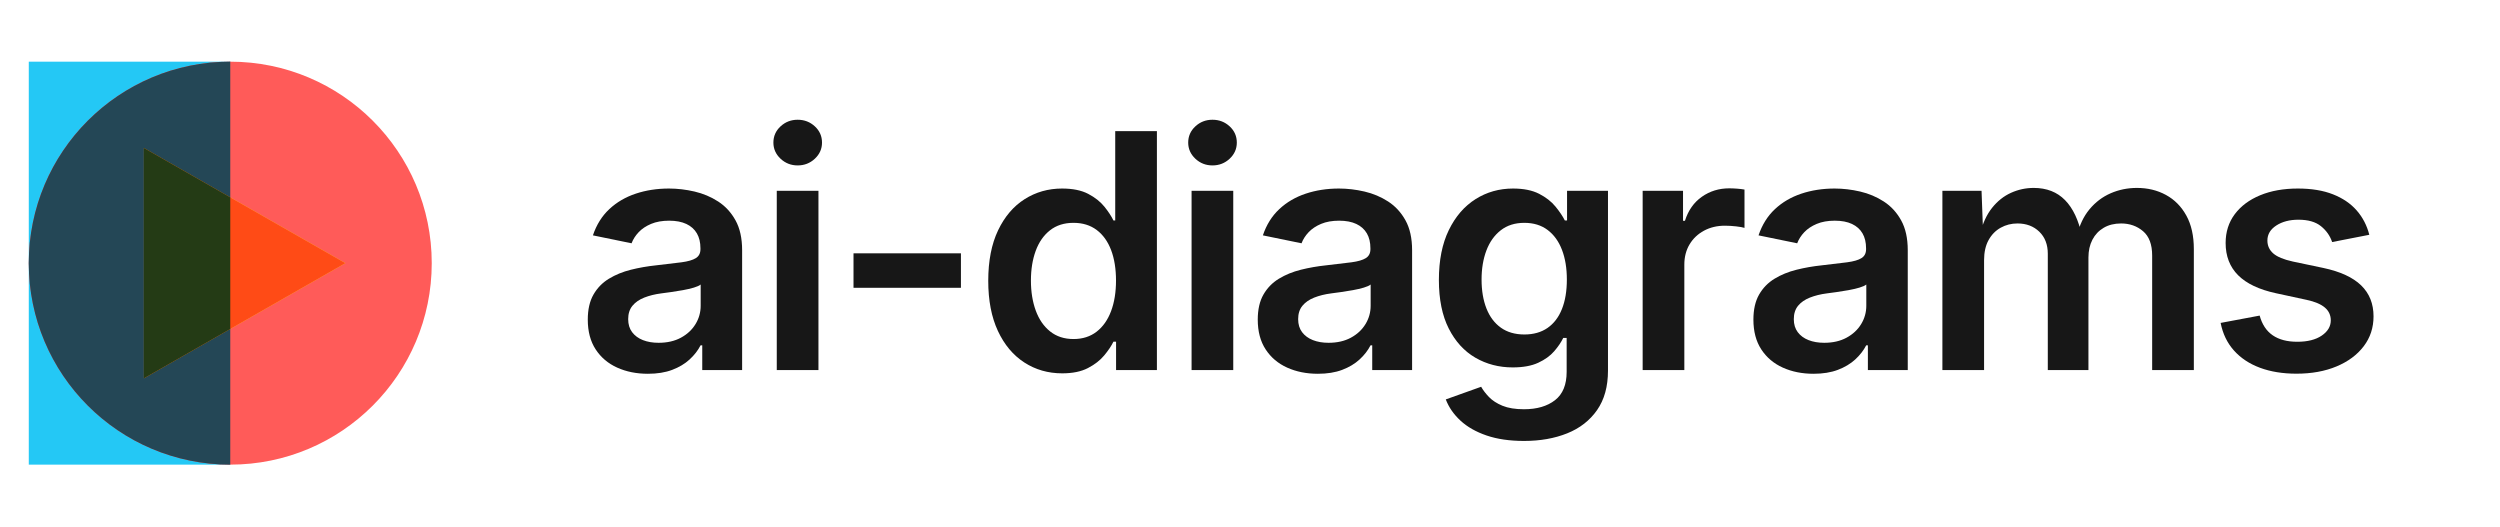
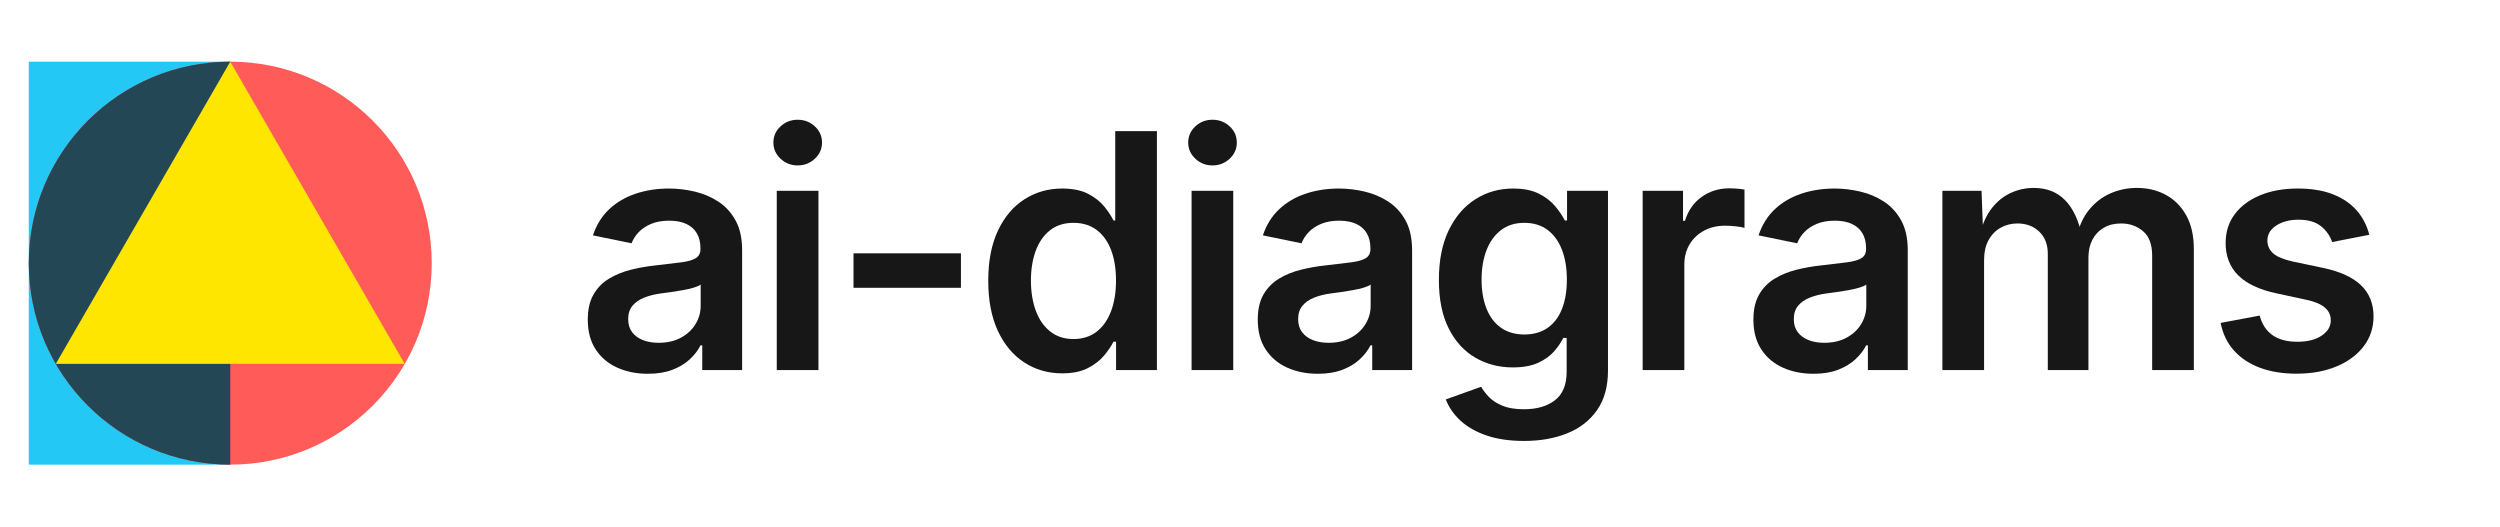
<svg xmlns="http://www.w3.org/2000/svg" width="304" height="64" viewBox="0 0 304 64" role="img">
  <g transform="translate(0 4) scale(.875)">
    <defs>
-       <clipPath id="mark-0">
-         <path d="M4 4H32V60H4Z" />
-       </clipPath>
      <clipPath id="mark-1">
        <path d="M60 32A28 28 0 1 1 4 32A28 28 0 1 1 60 32Z" />
-       </clipPath>
-       <clipPath id="mark-2">
-         <path d="M20 16L48 32L20 48Z" />
      </clipPath>
    </defs>
    <path d="M4 4H32V60H4Z" fill="#24C8F5" />
    <path d="M60 32A28 28 0 1 1 4 32A28 28 0 1 1 60 32Z" fill="#FF5B59" />
-     <path d="M20 16L48 32L20 48Z" fill="#FFD23F" />
    <g clip-path="url(#mark-1)">
      <path d="M4 4H32V60H4Z" fill="#244756" />
    </g>
-     <g clip-path="url(#mark-2)">
-       <path d="M4 4H32V60H4Z" fill="#24A53D" />
-     </g>
-     <g clip-path="url(#mark-2)">
-       <path d="M60 32A28 28 0 1 1 4 32A28 28 0 1 1 60 32Z" fill="#FF4B16" />
-     </g>
-     <g clip-path="url(#mark-2)">
-       <g clip-path="url(#mark-1)">
-         <path d="M4 4H32V60H4Z" fill="#243B15" />
-       </g>
-     </g>
+     <path d="M32 4L56.249 46L7.751 46Z" fill="#FFE600" />
  </g>
  <g fill="#171717" aria-label="ai-diagrams">
    <path transform="translate(70 45) scale(0.0195 -0.0195)" d="M450.482 -23.12Q344.122 -23.12 259.062 15.26Q174.002 53.64 124.802 128.84Q75.601 204.04 75.601 314.4Q75.601 408.961 111.082 470.76Q146.562 532.56 207.362 569.58Q268.163 606.6 344.263 625.579Q420.363 644.559 501.602 653.119Q599.443 663.96 660.103 672.039Q720.763 680.119 749.463 698.019Q778.163 715.919 778.163 753.68V758.96Q778.163 814.201 755.943 852.442Q733.723 890.683 690.362 911.104Q647.001 931.524 583.039 931.524Q518.158 931.524 470.517 911.564Q422.876 891.603 392.775 859.683Q362.675 827.762 348.635 790.562L107.601 840.003Q140.882 939.123 209.923 1003.642Q278.963 1068.162 374.702 1100.081Q470.442 1132 581.999 1132Q660.677 1132 741.176 1113.281Q821.675 1094.561 888.895 1050.961Q956.115 1007.362 997.095 933.181Q1038.075 859.001 1038.075 747.439V0H789.443V154.16H778.882Q754.483 106.521 710.503 66.101Q666.523 25.68 602.043 1.28Q537.563 -23.12 450.482 -23.12ZM517.118 170.076Q597.68 170.076 656.421 201.877Q715.163 233.678 747.383 286.459Q779.603 339.24 779.603 401.12V533.443Q766.803 522.962 736.643 514.082Q706.482 505.202 668.701 498.282Q630.92 491.362 594.699 486.402Q558.478 481.442 533.198 478.082Q474.678 470.442 427.897 452.022Q381.116 433.601 354.315 401.141Q327.514 368.68 327.514 317.279Q327.514 268.998 352.115 236.298Q376.715 203.597 419.356 186.837Q461.997 170.076 517.118 170.076Z" />
    <path transform="translate(91.7671 45) scale(0.0195 -0.0195)" d="M137.842 0V1118H397.754V0ZM268.078 1276.163Q205.919 1276.163 161.36 1318.021Q116.801 1359.879 116.801 1418.481Q116.801 1478.279 161.36 1519.618Q205.919 1560.958 268.078 1560.958Q330.774 1560.958 375.385 1519.657Q419.995 1478.356 419.995 1418.5Q419.995 1359.841 375.385 1318.002Q330.774 1276.163 268.078 1276.163Z" />
    <path transform="translate(101.028 45) scale(0.0195 -0.0195)" d="M811.319 727.999V513.044H141.48V727.999Z" />
    <path transform="translate(118.4373 45) scale(0.0195 -0.0195)" d="M550.003 -20.4Q418.202 -20.4 313.542 47.54Q208.882 115.48 148.882 244.4Q88.882 373.32 88.882 556.72Q88.882 743.079 150.281 871.499Q211.681 999.919 316.162 1065.96Q420.642 1132 549.203 1132Q648.844 1132 712.304 1098.7Q775.764 1065.399 813.144 1019Q850.523 972.6 869.603 932.881H880.724V1490H1140.635V0H886.004V176.96H869.603Q849.803 136.601 811.604 90.82Q773.404 45.04 710.164 12.32Q646.924 -20.4 550.003 -20.4ZM620.558 193.514Q705.64 193.514 764.841 239.455Q824.042 285.396 854.823 367.437Q885.603 449.478 885.603 558Q885.603 667.242 855.143 747.863Q824.682 828.484 765.481 873.285Q706.28 918.085 620.558 918.085Q532.916 918.085 473.755 871.365Q414.594 824.644 384.814 743.382Q355.033 662.121 355.033 558Q355.033 453.599 385.134 371.057Q415.234 288.516 474.715 241.015Q534.197 193.514 620.558 193.514Z" />
    <path transform="translate(142.2076 45) scale(0.0195 -0.0195)" d="M137.842 0V1118H397.754V0ZM268.078 1276.163Q205.919 1276.163 161.36 1318.021Q116.801 1359.879 116.801 1418.481Q116.801 1478.279 161.36 1519.618Q205.919 1560.958 268.078 1560.958Q330.774 1560.958 375.385 1519.657Q419.995 1478.356 419.995 1418.5Q419.995 1359.841 375.385 1318.002Q330.774 1276.163 268.078 1276.163Z" />
    <path transform="translate(151.4685 45) scale(0.0195 -0.0195)" d="M450.482 -23.12Q344.122 -23.12 259.062 15.26Q174.002 53.64 124.802 128.84Q75.601 204.04 75.601 314.4Q75.601 408.961 111.082 470.76Q146.562 532.56 207.362 569.58Q268.163 606.6 344.263 625.579Q420.363 644.559 501.602 653.119Q599.443 663.96 660.103 672.039Q720.763 680.119 749.463 698.019Q778.163 715.919 778.163 753.68V758.96Q778.163 814.201 755.943 852.442Q733.723 890.683 690.362 911.104Q647.001 931.524 583.039 931.524Q518.158 931.524 470.517 911.564Q422.876 891.603 392.775 859.683Q362.675 827.762 348.635 790.562L107.601 840.003Q140.882 939.123 209.923 1003.642Q278.963 1068.162 374.702 1100.081Q470.442 1132 581.999 1132Q660.677 1132 741.176 1113.281Q821.675 1094.561 888.895 1050.961Q956.115 1007.362 997.095 933.181Q1038.075 859.001 1038.075 747.439V0H789.443V154.16H778.882Q754.483 106.521 710.503 66.101Q666.523 25.68 602.043 1.28Q537.563 -23.12 450.482 -23.12ZM517.118 170.076Q597.68 170.076 656.421 201.877Q715.163 233.678 747.383 286.459Q779.603 339.24 779.603 401.12V533.443Q766.803 522.962 736.643 514.082Q706.482 505.202 668.701 498.282Q630.92 491.362 594.699 486.402Q558.478 481.442 533.198 478.082Q474.678 470.442 427.897 452.022Q381.116 433.601 354.315 401.141Q327.514 368.68 327.514 317.279Q327.514 268.998 352.115 236.298Q376.715 203.597 419.356 186.837Q461.997 170.076 517.118 170.076Z" />
    <path transform="translate(173.2356 45) scale(0.0195 -0.0195)" d="M619.999 -442Q485.56 -442 386.241 -407.98Q286.922 -373.961 223.502 -315.301Q160.083 -256.642 131.922 -183.043L352.434 -104.162Q369.955 -135.442 401.315 -168.142Q432.676 -200.843 485.437 -222.584Q538.197 -244.324 619.279 -244.324Q740.32 -244.324 812.962 -187.883Q885.603 -131.443 885.603 -11.441V200.32H864.284Q844.564 159.681 807.724 117.121Q770.884 74.561 708.364 45.561Q645.844 16.56 549.363 16.56Q420.762 16.56 316.282 77.18Q211.802 137.801 150.342 259.081Q88.882 380.361 88.882 561.84Q88.882 745.639 150.781 872.779Q212.681 999.919 317.482 1065.96Q422.282 1132 551.203 1132Q650.204 1132 714.164 1099.02Q778.124 1066.039 816.184 1019.32Q854.243 972.6 874.323 932.881H888.084V1118H1143.355V-3.443Q1143.355 -152.122 1075.296 -249.562Q1007.236 -347.001 888.997 -394.5Q770.758 -442 619.999 -442ZM621.838 221.916Q707.28 221.916 766.301 262.656Q825.322 303.397 856.103 380.278Q886.883 457.159 886.883 564.4Q886.883 670.442 856.423 749.783Q825.962 829.124 766.941 873.605Q707.92 918.085 621.838 918.085Q534.197 918.085 474.715 871.685Q415.234 825.284 385.134 745.623Q355.033 665.961 355.033 564.4Q355.033 461.279 385.454 384.078Q415.874 306.877 475.355 264.396Q534.837 221.916 621.838 221.916Z" />
    <path transform="translate(197.059 45) scale(0.0195 -0.0195)" d="M137.842 0V1118H389.594V930.882H401.594Q432.234 1028.12 507.055 1080.7Q581.875 1133.28 677.916 1133.28Q700.075 1133.28 727.035 1131.2Q753.995 1129.12 772.875 1125.601V886.646Q756.956 891.886 720.816 896.066Q684.677 900.246 650.477 900.246Q578.036 900.246 520.475 869.266Q462.915 838.286 430.334 783.745Q397.754 729.205 397.754 657.524V0Z" />
    <path transform="translate(211.7402 45) scale(0.0195 -0.0195)" d="M450.482 -23.12Q344.122 -23.12 259.062 15.26Q174.002 53.64 124.802 128.84Q75.601 204.04 75.601 314.4Q75.601 408.961 111.082 470.76Q146.562 532.56 207.362 569.58Q268.163 606.6 344.263 625.579Q420.363 644.559 501.602 653.119Q599.443 663.96 660.103 672.039Q720.763 680.119 749.463 698.019Q778.163 715.919 778.163 753.68V758.96Q778.163 814.201 755.943 852.442Q733.723 890.683 690.362 911.104Q647.001 931.524 583.039 931.524Q518.158 931.524 470.517 911.564Q422.876 891.603 392.775 859.683Q362.675 827.762 348.635 790.562L107.601 840.003Q140.882 939.123 209.923 1003.642Q278.963 1068.162 374.702 1100.081Q470.442 1132 581.999 1132Q660.677 1132 741.176 1113.281Q821.675 1094.561 888.895 1050.961Q956.115 1007.362 997.095 933.181Q1038.075 859.001 1038.075 747.439V0H789.443V154.16H778.882Q754.483 106.521 710.503 66.101Q666.523 25.68 602.043 1.28Q537.563 -23.12 450.482 -23.12ZM517.118 170.076Q597.68 170.076 656.421 201.877Q715.163 233.678 747.383 286.459Q779.603 339.24 779.603 401.12V533.443Q766.803 522.962 736.643 514.082Q706.482 505.202 668.701 498.282Q630.92 491.362 594.699 486.402Q558.478 481.442 533.198 478.082Q474.678 470.442 427.897 452.022Q381.116 433.601 354.315 401.141Q327.514 368.68 327.514 317.279Q327.514 268.998 352.115 236.298Q376.715 203.597 419.356 186.837Q461.997 170.076 517.118 170.076Z" />
    <path transform="translate(233.5073 45) scale(0.0195 -0.0195)" d="M137.842 0V1118H381.955L391.954 849.282H372.915Q397.354 948.561 447.754 1011.661Q498.154 1074.76 565.734 1105.3Q633.314 1135.84 707.114 1135.84Q828.034 1135.84 902.634 1059.76Q977.234 983.68 1007.873 836.483H976.674Q999.914 936.321 1055.433 1002.901Q1110.953 1069.48 1187.533 1102.66Q1264.113 1135.84 1350.953 1135.84Q1451.553 1135.84 1531.913 1092.04Q1612.273 1048.241 1659.053 963.421Q1705.833 878.601 1705.833 754V0H1445.921V714.084Q1445.921 817.805 1389.08 866.026Q1332.239 914.246 1252.318 914.246Q1189.556 914.246 1143.696 887.246Q1097.835 860.245 1073.194 812.624Q1048.554 765.004 1048.554 701.923V0H795.121V725.604Q795.121 811.405 742.12 862.826Q689.119 914.246 605.998 914.246Q549.277 914.246 501.676 887.886Q454.075 861.525 425.915 810.704Q397.754 759.883 397.754 685.282V0Z" />
    <path transform="translate(268.3166 45) scale(0.0195 -0.0195)" d="M560.678 -22.56Q432.359 -22.56 333.14 14.36Q233.921 51.279 170.702 122.139Q107.482 192.998 87.842 294.038L331.195 339.717Q353.755 257.076 412.516 216.776Q471.276 176.476 565.877 176.476Q661.999 176.476 718.36 214.957Q774.722 253.438 774.722 309.839Q774.722 358.48 737.641 389.961Q700.561 421.442 623.68 437.922L433.361 479.042Q274.882 513.242 196.922 591.262Q118.962 669.282 118.962 792.321Q118.962 895.881 176.022 972.08Q233.082 1048.28 334.501 1090.14Q435.92 1132 569.679 1132Q696.557 1132 788.036 1096.06Q879.515 1060.12 936.135 995.481Q992.754 930.841 1014.874 843.562L783.121 798.322Q763.721 856.522 713.64 897.063Q663.56 937.604 573.198 937.604Q490.477 937.604 434.955 901.503Q379.434 865.402 379.434 808.001Q379.434 759.32 415.975 727.399Q452.516 695.478 537.917 676.798L728.155 636.798Q886.995 602.958 964.134 527.998Q1041.274 453.038 1041.274 334.798Q1041.274 228.879 980.014 148.419Q918.755 67.96 810.436 22.7Q702.117 -22.56 560.678 -22.56Z" />
  </g>
</svg>
